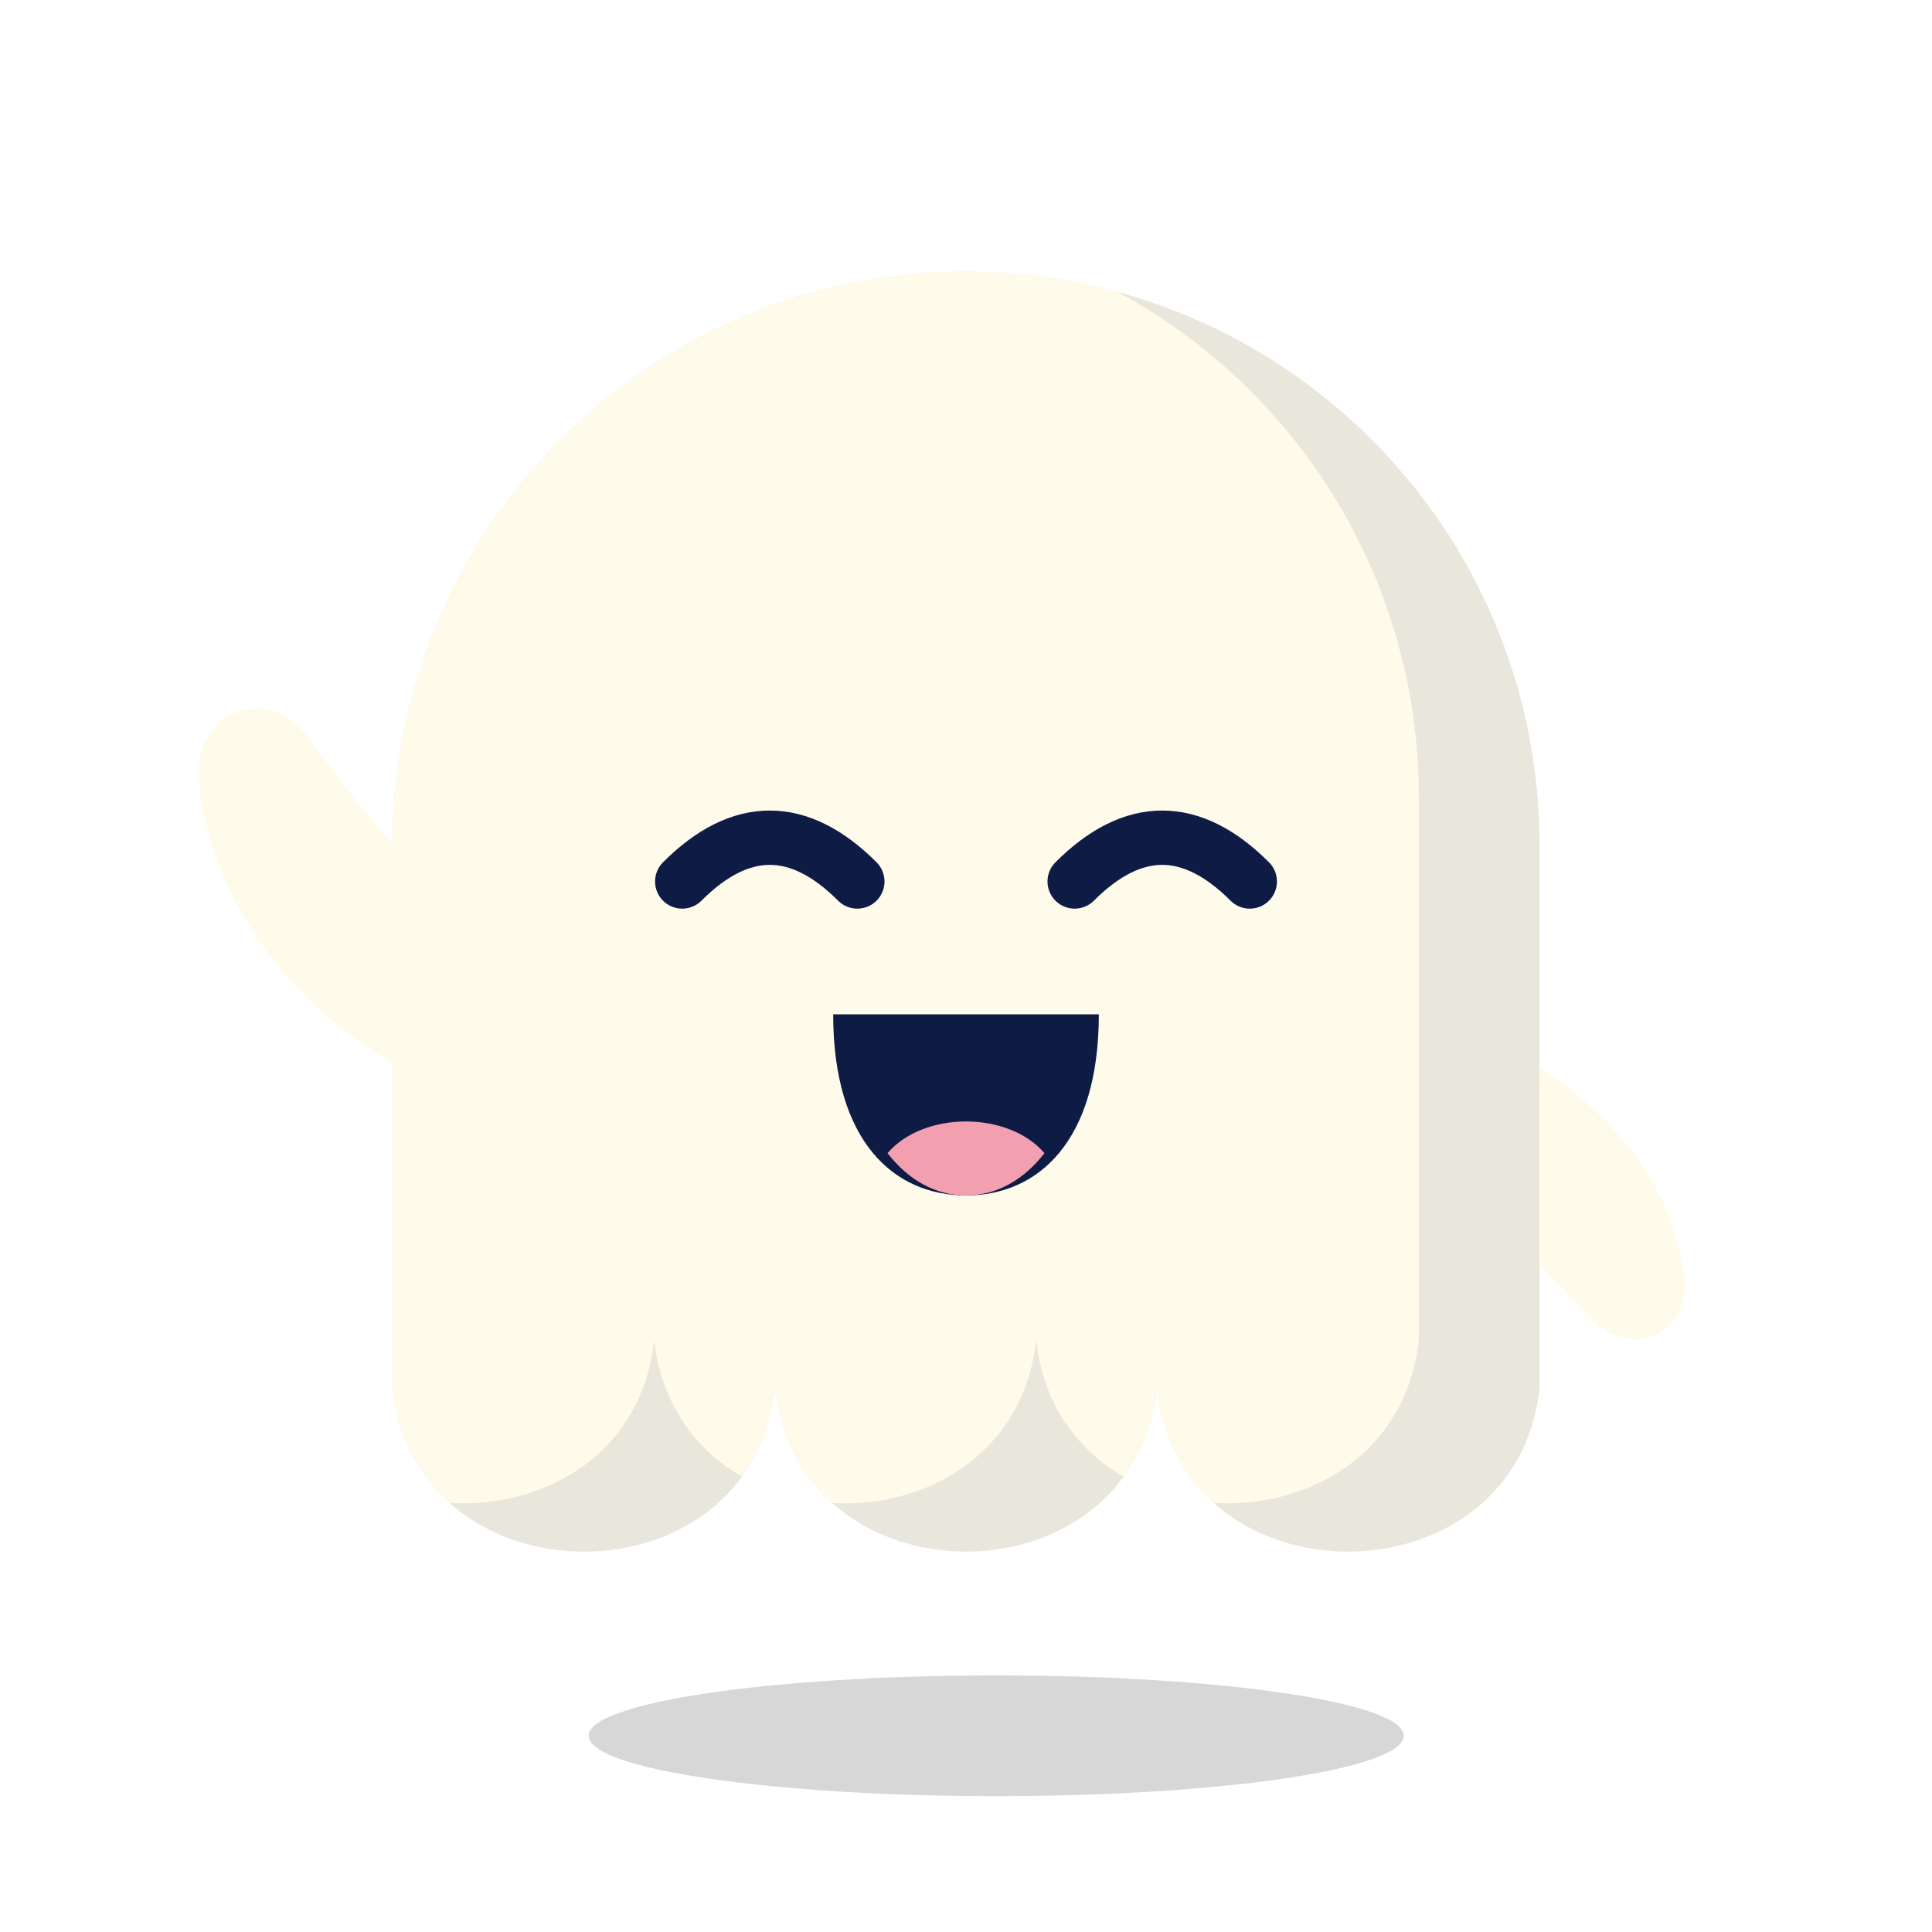
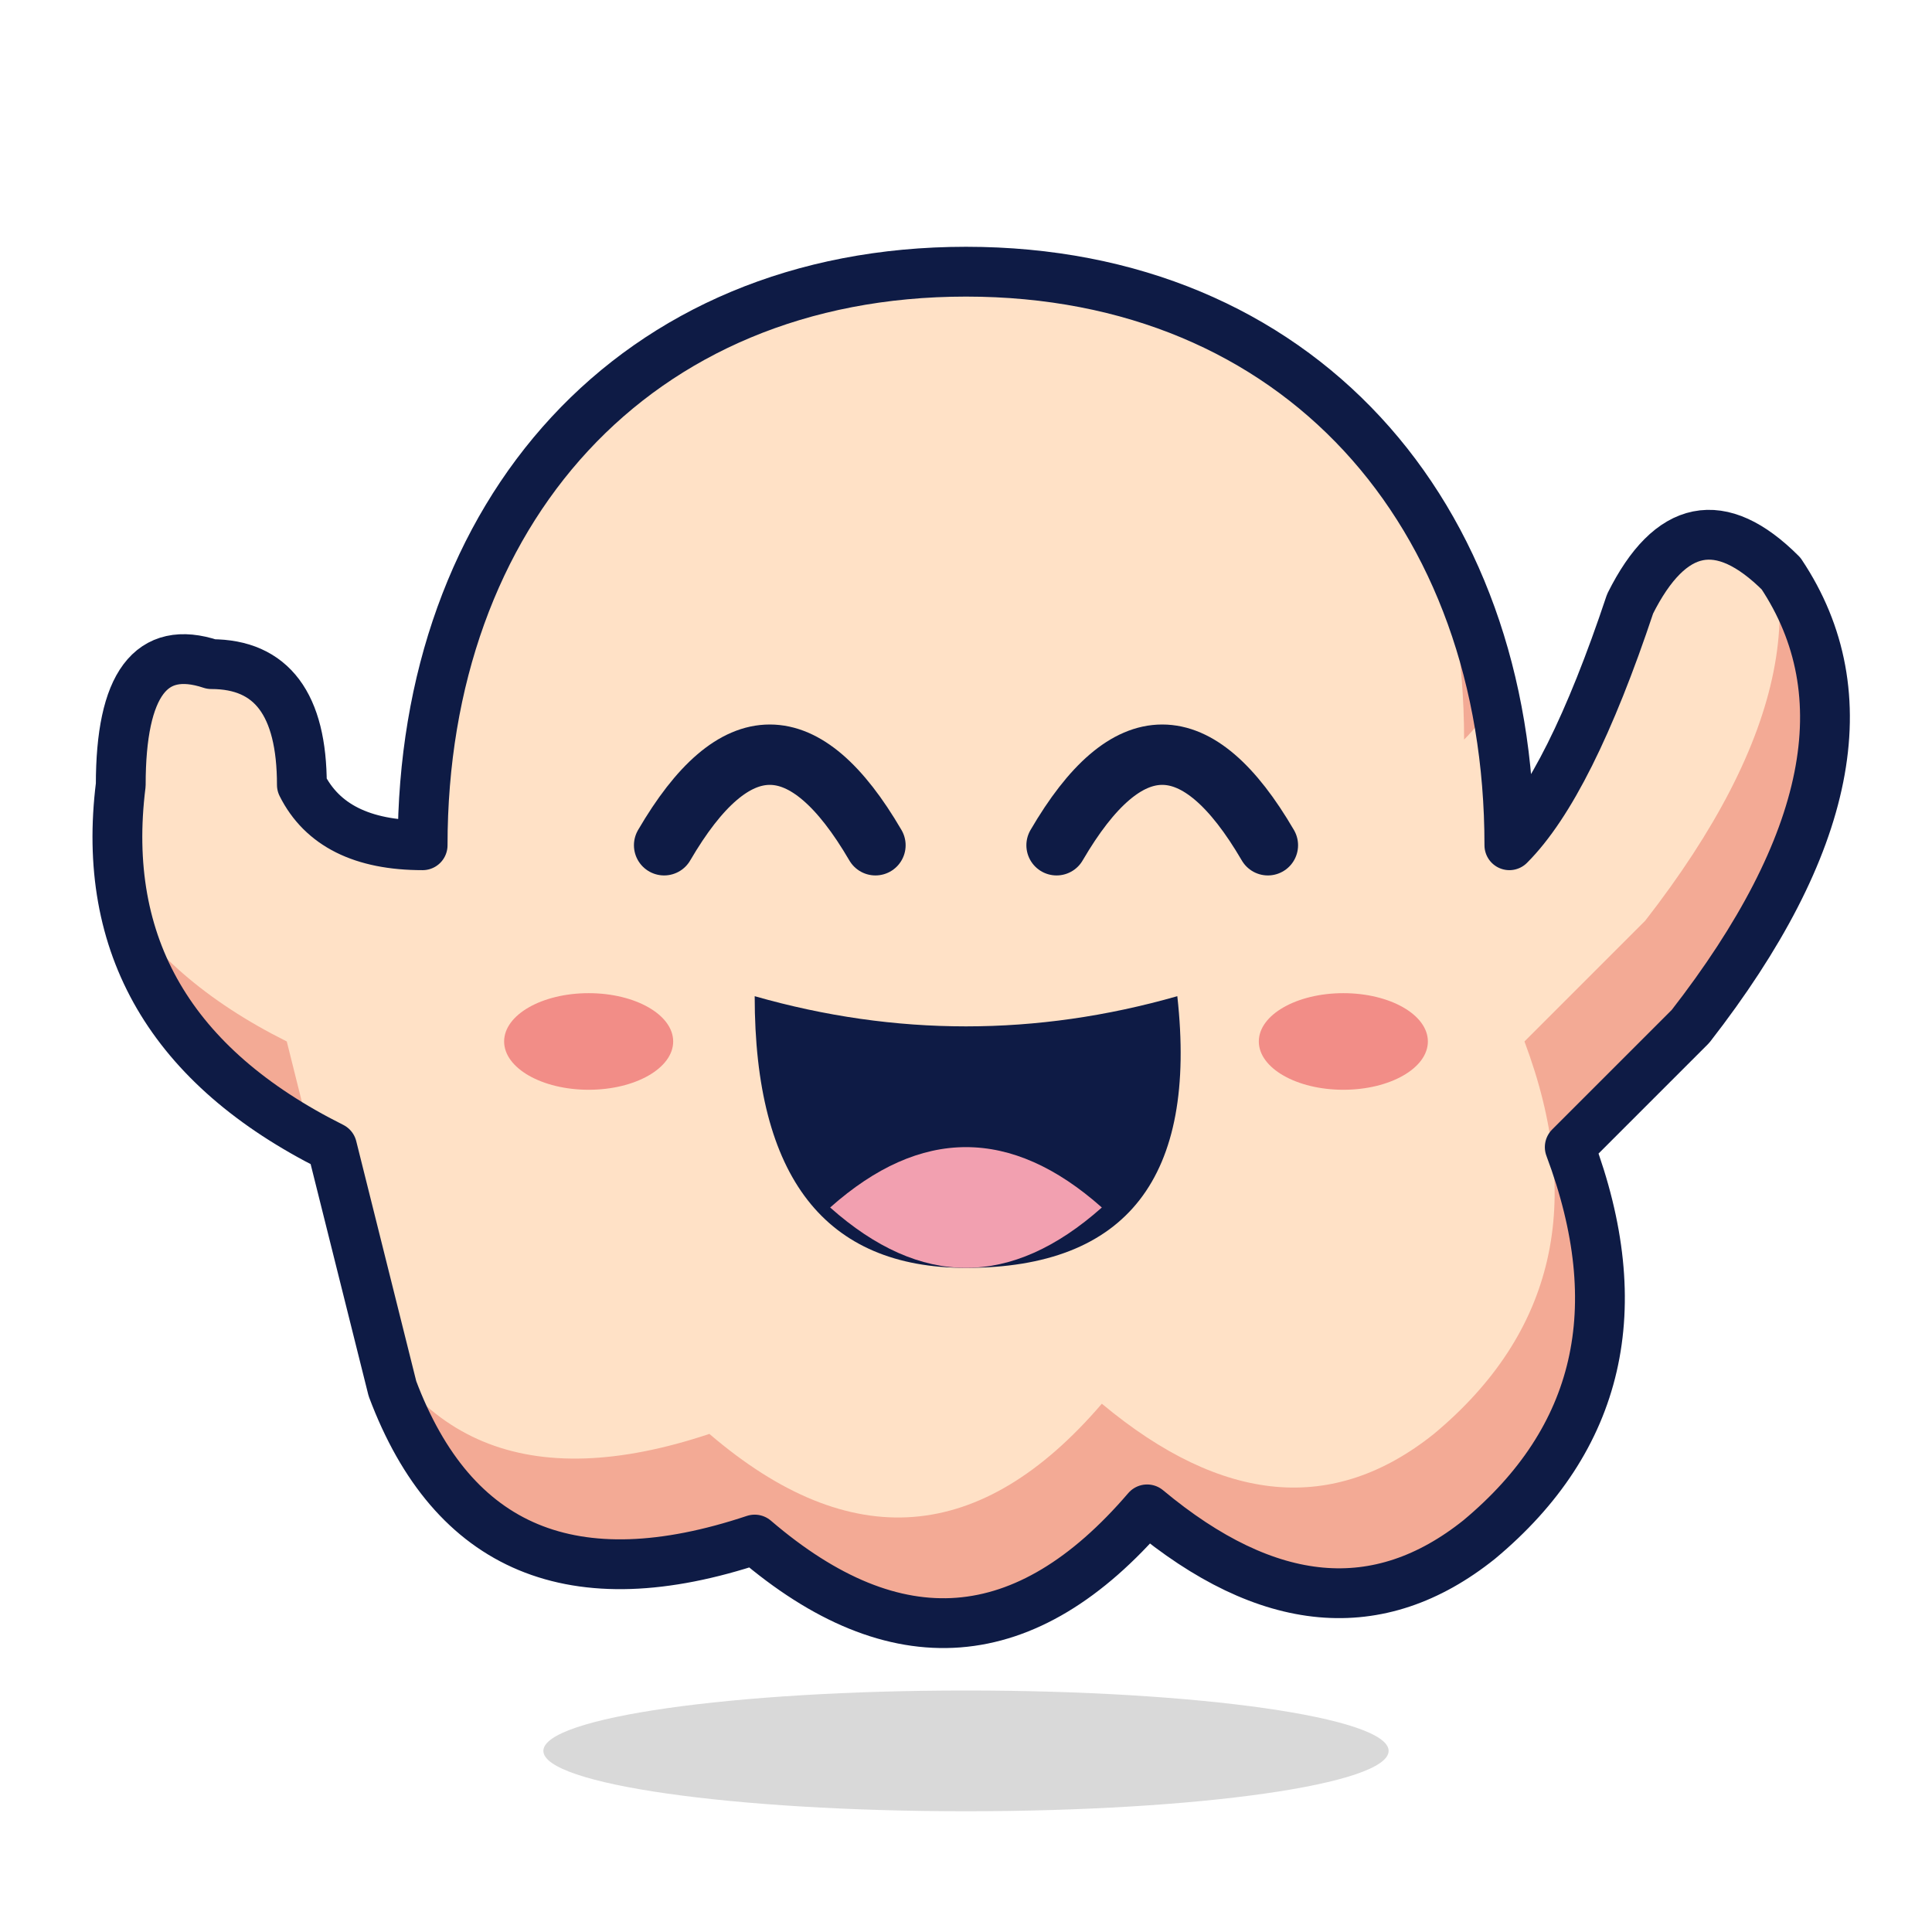
<svg xmlns="http://www.w3.org/2000/svg" viewBox="0 0 64 64">
  <defs>
-     <clipPath id="g">
-       <path d="M13 46V28C13 17.5 21.5 9 32 9C42.5 9 51 17.5 51 28V46C50.2 53.2 39.1 53.2 38.33 46C37.5 53.2 26.5 53.2 25.67 46C24.9 53.2 13.8 53.2 13 46Z" />
+     <clipPath id="body">
+       <path d="M14 28C14 17 21 9 32 9C43 9 50 17 50 28Q52 26 54 20Q56 16 59 19Q63 25 56 34l-4 4Q55 46 49 51Q44 55 38 50Q32 57 25 51Q16 54 13 46l-2-8Q3 34 4 26Q4 21 7 22Q10 22 10 26Q11 28 14 28Z" />
    </clipPath>
  </defs>
-   <ellipse cx="33" cy="57.5" rx="13.5" ry="2" fill="#000" opacity=".16" />
-   <path d="M14.5 36C10 34 7 30 6.6 26C6.3 23.6 8.8 22.6 10.2 24.4C11.8 26.6 13.6 29 16 30.4Z" fill="#FFFBEA" />
-   <path d="M49.5 34.5C53.5 36.5 55.5 39.5 55.8 42.3C56 44.3 54 45 52.7 43.7C51.4 42.3 50 40.8 48.5 40Z" fill="#FFFBEA" />
-   <path d="M13 46V28C13 17.5 21.5 9 32 9C42.5 9 51 17.5 51 28V46C50.2 53.2 39.1 53.2 38.33 46C37.5 53.2 26.5 53.2 25.67 46C24.9 53.2 13.8 53.2 13 46Z" fill="#FFFBEA" />
-   <g clip-path="url(#g)">
-     <rect width="64" height="64" fill="#0E1B45" opacity=".09" />
-     <path d="M13 46V28C13 17.5 21.5 9 32 9C42.5 9 51 17.5 51 28V46C50.2 53.2 39.1 53.2 38.33 46C37.5 53.2 26.5 53.2 25.67 46C24.9 53.2 13.8 53.2 13 46Z" fill="#FFFBEA" transform="translate(-4 -1.6)" />
+   <ellipse cx="32" cy="58" rx="14" ry="2" fill="#00000026" />
+   <g clip-path="url(#body)">
+     <path d="M14 28C14 17 21 9 32 9C43 9 50 17 50 28Q52 26 54 20Q56 16 59 19Q63 25 56 34l-4 4Q55 46 49 51Q44 55 38 50Q32 57 25 51Q16 54 13 46l-2-8Q3 34 4 26Q4 21 7 22Q10 22 10 26Q11 28 14 28Z" fill="#F3AA95" />
+     <path d="M14 28C14 17 21 9 32 9C43 9 50 17 50 28Q52 26 54 20Q56 16 59 19Q63 25 56 34l-4 4Q55 46 49 51Q44 55 38 50Q32 57 25 51Q16 54 13 46l-2-8Q3 34 4 26Q4 21 7 22Q10 22 10 26Q11 28 14 28Z" fill="#FFE1C6" transform="translate(-1.5 -3.5)" />
  </g>
-   <path d="M22.6 29.2Q25.5 26.3 28.4 29.2" stroke="#0E1B45" stroke-width="1.8" stroke-linecap="round" fill="none" />
-   <path d="M35.6 29.2Q38.5 26.3 41.4 29.2" stroke="#0E1B45" stroke-width="1.8" stroke-linecap="round" fill="none" />
-   <path d="M27.6 33.6H36.4C36.4 37.8 34.4 39.6 32 39.6C29.6 39.6 27.6 37.8 27.6 33.6Z" fill="#0E1B45" />
-   <path d="M29.4 38.2C30.6 36.8 33.4 36.8 34.6 38.2C33.9 39.1 33 39.6 32 39.6C31 39.6 30.1 39.1 29.4 38.2Z" fill="#F2A0B0" />
+   <path d="M14 28C14 17 21 9 32 9C43 9 50 17 50 28Q52 26 54 20Q56 16 59 19Q63 25 56 34l-4 4Q55 46 49 51Q44 55 38 50Q32 57 25 51Q16 54 13 46l-2-8Q3 34 4 26Q4 21 7 22Q10 22 10 26Q11 28 14 28Z" fill="none" stroke="#0E1B45" stroke-width="1.65" stroke-linejoin="round" />
+   <path d="M22 28q3.5-6 7 0m6 0q3.5-6 7 0" fill="none" stroke="#0E1B45" stroke-width="2" stroke-linecap="round" stroke-linejoin="round" />
+   <ellipse cx="19.5" cy="34.5" rx="2.8" ry="1.6" fill="#F28D87" />
+   <ellipse cx="44.5" cy="34.5" rx="2.8" ry="1.6" fill="#F28D87" />
+   <path d="M25 33Q32 35 39 33Q40 42 32 42Q25 42 25 33Z" fill="#0E1B45" />
+   <path d="M27.5 40Q32 36 36.5 40Q32 44 27.5 40Z" fill="#F2A0B0" />
</svg>
